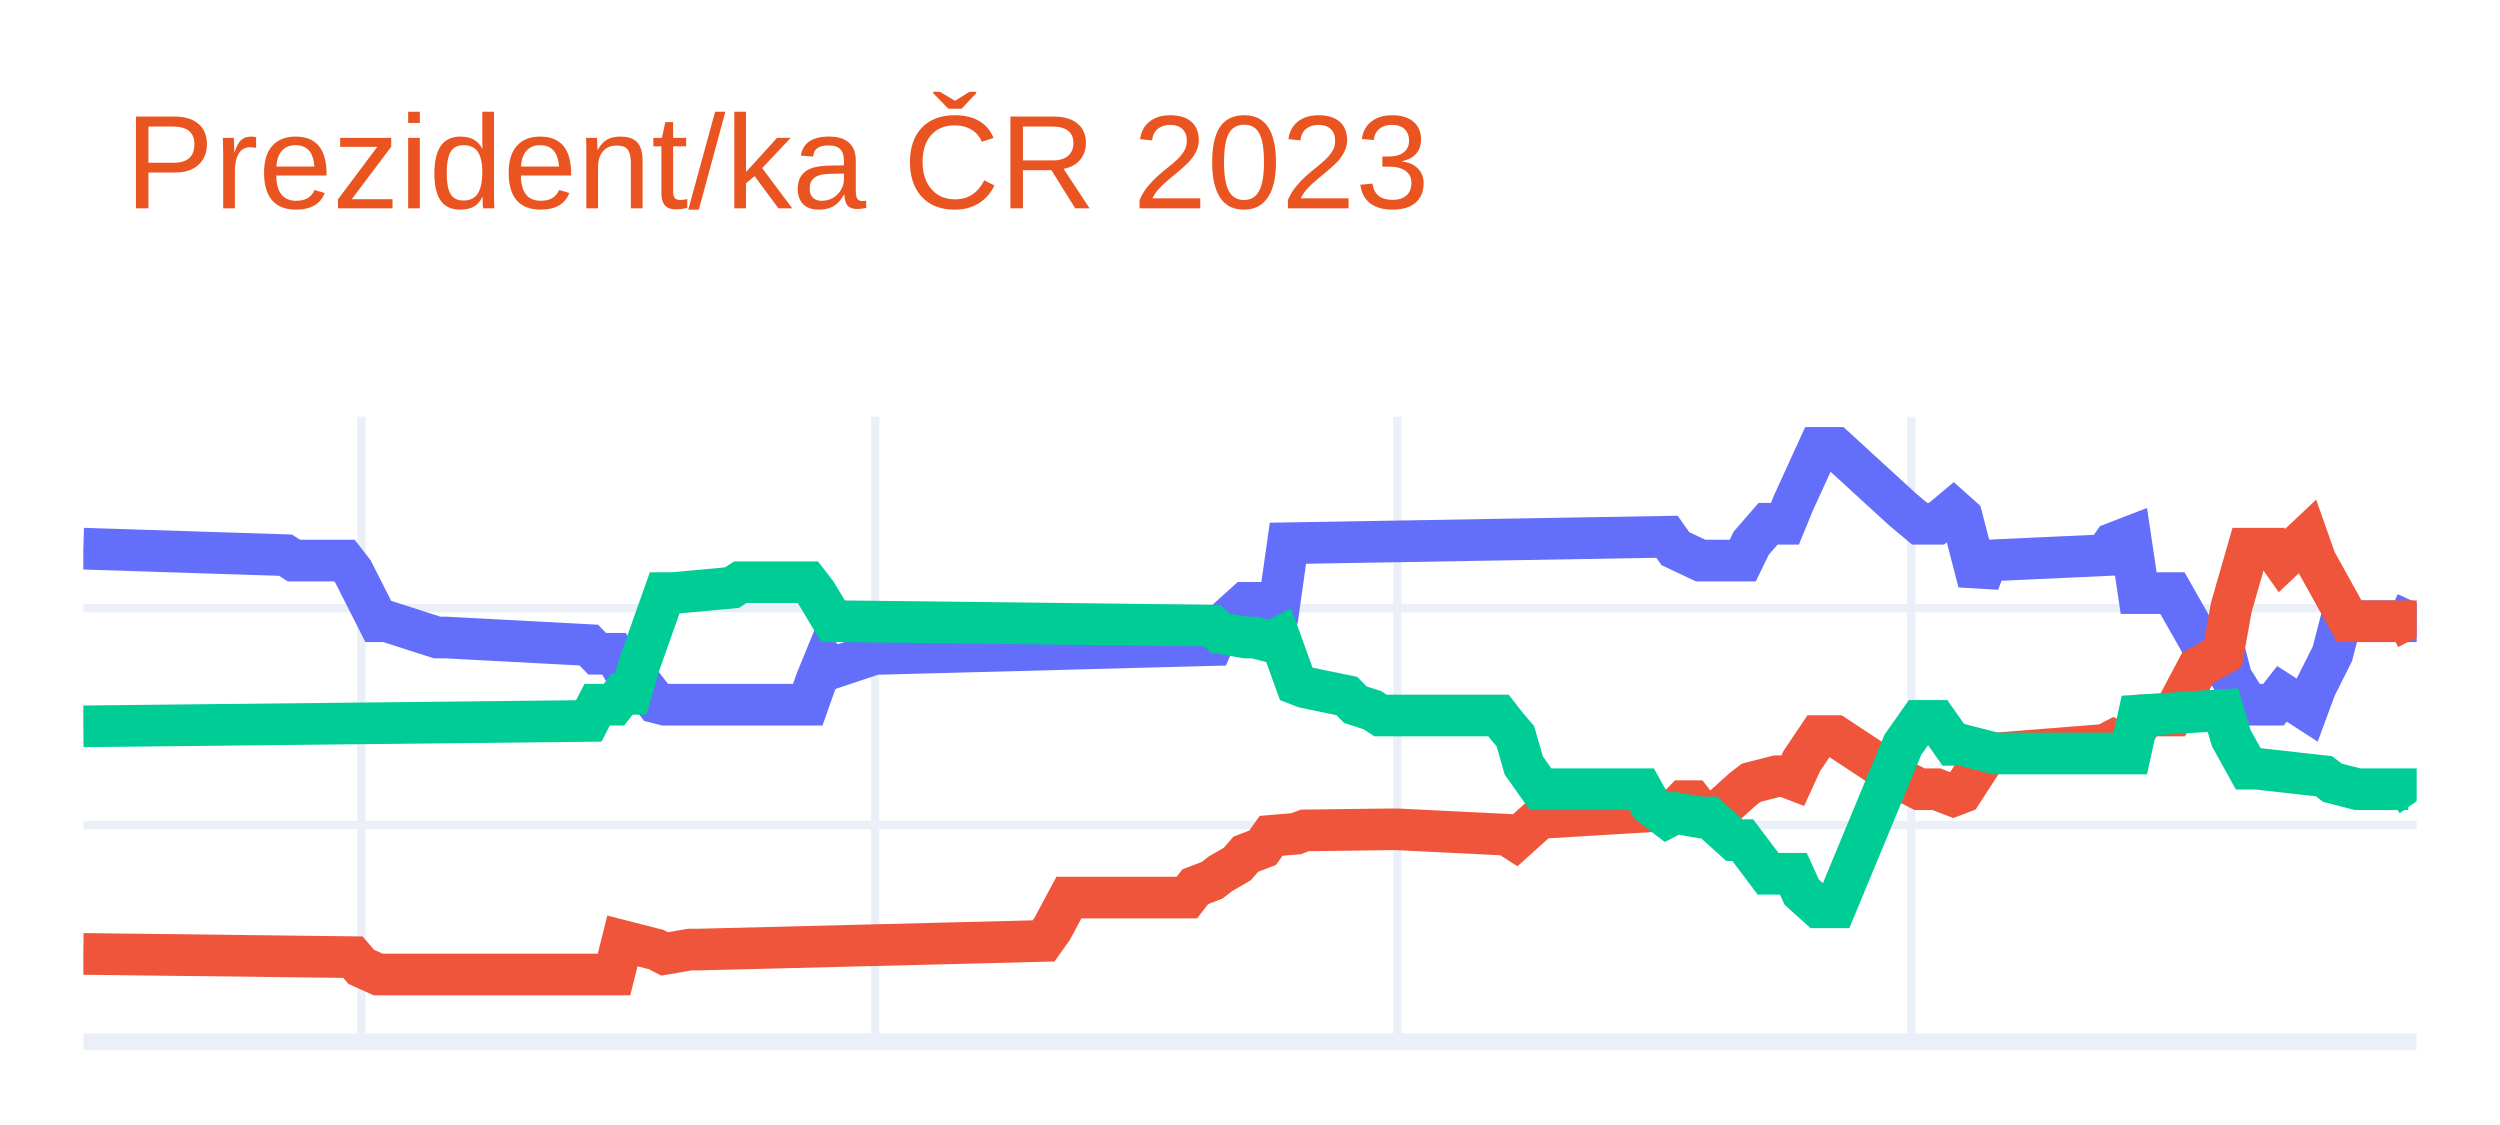
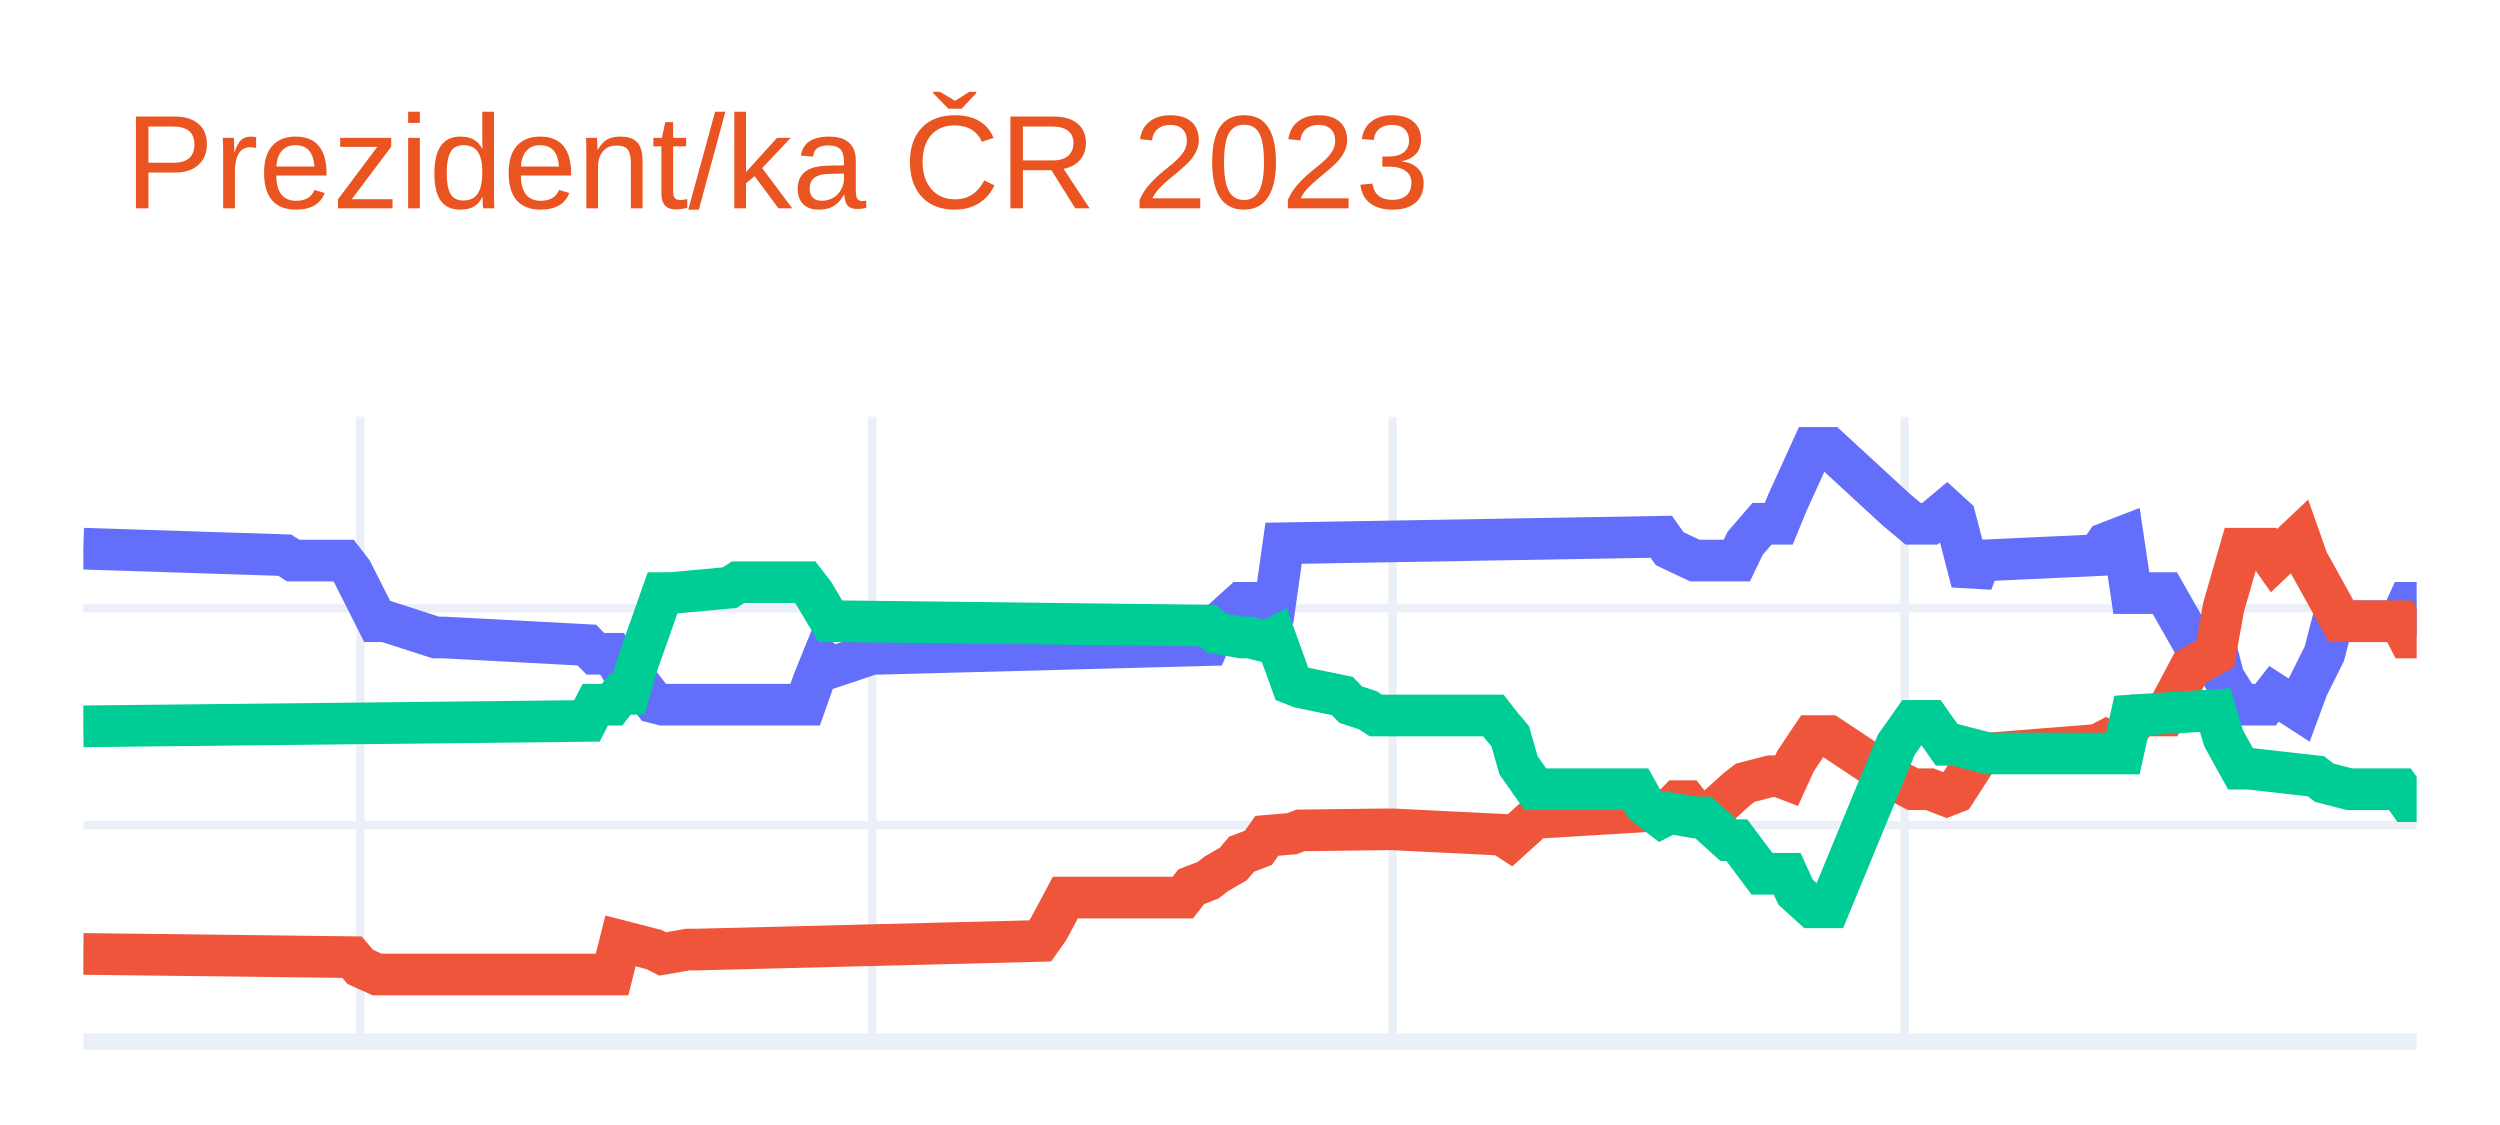
<svg xmlns="http://www.w3.org/2000/svg" class="main-svg" width="300" height="135" style="" viewBox="0 0 300 135">
  <rect x="0" y="0" width="300" height="135" style="fill: rgb(255, 255, 255); fill-opacity: 1;" />
-   <defs id="defs-f603d3">
+   <defs id="defs-e62252">
    <g class="clips">
-       <clipPath id="clipf603d3xyplot" class="plotclip">
+       <clipPath id="clipe62252xyplot" class="plotclip">
        <rect width="280" height="75" />
      </clipPath>
-       <clipPath class="axesclip" id="clipf603d3x">
+       <clipPath class="axesclip" id="clipe62252x">
        <rect x="10" y="0" width="280" height="135" />
      </clipPath>
-       <clipPath class="axesclip" id="clipf603d3y">
+       <clipPath class="axesclip" id="clipe62252y">
        <rect x="0" y="50" width="300" height="75" />
      </clipPath>
-       <clipPath class="axesclip" id="clipf603d3xy">
+       <clipPath class="axesclip" id="clipe62252xy">
        <rect x="10" y="50" width="280" height="75" />
      </clipPath>
    </g>
    <g class="gradients" />
    <g class="patterns" />
  </defs>
  <g class="bglayer" />
  <g class="layer-below">
    <g class="imagelayer" />
    <g class="shapelayer" />
  </g>
  <g class="cartesianlayer">
    <g class="subplot xy">
      <g class="layer-subplot">
        <g class="shapelayer" />
        <g class="imagelayer" />
      </g>
      <g class="minor-gridlayer">
        <g class="x" />
        <g class="y" />
      </g>
      <g class="gridlayer">
        <g class="x">
-           <path class="xgrid crisp" transform="translate(43.36,0)" d="M0,50v75" style="stroke: rgb(235, 240, 248); stroke-opacity: 1; stroke-width: 1px;" />
-           <path class="xgrid crisp" transform="translate(105.02,0)" d="M0,50v75" style="stroke: rgb(235, 240, 248); stroke-opacity: 1; stroke-width: 1px;" />
-           <path class="xgrid crisp" transform="translate(167.69,0)" d="M0,50v75" style="stroke: rgb(235, 240, 248); stroke-opacity: 1; stroke-width: 1px;" />
-           <path class="xgrid crisp" transform="translate(229.35,0)" d="M0,50v75" style="stroke: rgb(235, 240, 248); stroke-opacity: 1; stroke-width: 1px;" />
+           <path class="xgrid crisp" transform="translate(43.24,0)" d="M0,50v75" style="stroke: rgb(235, 240, 248); stroke-opacity: 1; stroke-width: 1px;" />
+           <path class="xgrid crisp" transform="translate(104.68,0)" d="M0,50v75" style="stroke: rgb(235, 240, 248); stroke-opacity: 1; stroke-width: 1px;" />
+           <path class="xgrid crisp" transform="translate(167.12,0)" d="M0,50v75" style="stroke: rgb(235, 240, 248); stroke-opacity: 1; stroke-width: 1px;" />
+           <path class="xgrid crisp" transform="translate(228.56,0)" d="M0,50v75" style="stroke: rgb(235, 240, 248); stroke-opacity: 1; stroke-width: 1px;" />
        </g>
        <g class="y">
          <path class="ygrid crisp" transform="translate(0,99)" d="M10,0h280" style="stroke: rgb(235, 240, 248); stroke-opacity: 1; stroke-width: 1px;" />
          <path class="ygrid crisp" transform="translate(0,72.99)" d="M10,0h280" style="stroke: rgb(235, 240, 248); stroke-opacity: 1; stroke-width: 1px;" />
        </g>
      </g>
      <g class="zerolinelayer">
        <path class="yzl zl crisp" transform="translate(0,125)" d="M10,0h280" style="stroke: rgb(235, 240, 248); stroke-opacity: 1; stroke-width: 2px;" />
      </g>
      <path class="xlines-below" />
      <path class="ylines-below" />
      <g class="overlines-below" />
      <g class="xaxislayer-below" />
      <g class="yaxislayer-below" />
      <g class="overaxes-below" />
-       <g class="plot" transform="translate(10,50)" clip-path="url(#clipf603d3xyplot)">
+       <g class="plot" transform="translate(10,50)" clip-path="url(#clipe62252xyplot)">
        <g class="scatterlayer mlayer">
-           <g class="trace scatter tracebbcb2c" style="stroke-miterlimit: 2; opacity: 1;">
+           <g class="trace scatter tracea13b2e" style="stroke-miterlimit: 2; opacity: 1;">
            <g class="fills" />
            <g class="errorbars" />
            <g class="lines">
-               <path class="js-line" d="M0,15.84L24.26,16.62L25.27,17.27L31.34,17.27L32.35,18.57L35.38,24.55L36.39,24.55L42.45,26.5L43.47,26.5L60.65,27.41L61.66,28.45L63.68,28.45L64.69,30.14L65.7,30.14L66.71,31.7L68.74,34.3L69.75,34.56L86.93,34.56L87.94,31.7L88.95,29.23L89.96,30.14L95.02,28.45L96.03,28.45L135.45,27.41L136.46,25.07L139.49,22.34L140.51,22.34L143.54,22.34L144.55,15.19L190.04,14.41L191.05,15.84L194.08,17.27L195.09,17.27L199.13,17.27L200.14,15.19L202.17,12.85L203.18,12.85L204.19,12.85L205.2,10.38L208.23,3.75L209.24,3.75L210.25,3.75L218.34,11.16L220.36,12.85L222.38,12.85L224.4,11.16L225.42,12.07L227.44,19.87L228.45,17.27L242.6,16.62L243.61,15.19L245.63,14.41L246.64,21.17L250.69,21.17L253.72,26.5L256.75,27.41L257.76,31.31L259.78,34.56L260.79,34.56L262.82,34.56L263.83,33.26L266.86,35.21L267.87,32.48L269.89,28.45L270.9,24.55L278.99,24.55L280,22.34" style="vector-effect: non-scaling-stroke; fill: none; stroke: rgb(99, 110, 250); stroke-opacity: 1; stroke-width: 5px; opacity: 1;" />
+               <path class="js-line" d="M0,15.84L24.17,16.62L25.18,17.27L31.22,17.27L32.23,18.57L35.25,24.55L36.26,24.55L42.3,26.5L43.31,26.5L60.43,27.41L61.44,28.45L63.45,28.45L64.46,30.14L65.47,30.14L66.47,31.7L68.49,34.3L69.5,34.56L86.62,34.56L87.63,31.7L88.63,29.23L89.64,30.14L94.68,28.45L95.68,28.45L134.96,27.41L135.97,25.07L138.99,22.34L140,22.34L143.02,22.34L144.03,15.19L189.35,14.41L190.36,15.84L193.38,17.27L194.39,17.27L198.42,17.27L199.42,15.19L201.44,12.85L202.45,12.85L203.45,12.85L204.46,10.38L207.48,3.75L208.49,3.75L209.5,3.75L217.55,11.16L219.57,12.85L221.58,12.85L223.6,11.16L224.6,12.07L226.62,19.87L227.63,17.27L241.73,16.62L242.73,15.19L244.75,14.41L245.76,21.17L249.78,21.17L252.81,26.5L255.83,27.41L256.83,31.31L258.85,34.56L259.86,34.56L261.87,34.56L262.88,33.26L265.9,35.21L266.91,32.48L268.92,28.45L269.93,24.55L277.99,24.55L278.99,22.34L280,22.34" style="vector-effect: non-scaling-stroke; fill: none; stroke: rgb(99, 110, 250); stroke-opacity: 1; stroke-width: 5px; opacity: 1;" />
            </g>
            <g class="points" />
            <g class="text" />
          </g>
-           <g class="trace scatter trace5e403b" style="stroke-miterlimit: 2; opacity: 1;">
+           <g class="trace scatter tracea1aab2" style="stroke-miterlimit: 2; opacity: 1;">
            <g class="fills" />
            <g class="errorbars" />
            <g class="lines">
-               <path class="js-line" d="M0,64.47L32.35,64.86L33.36,66.03L35.38,66.94L36.39,66.94L63.68,66.94L64.69,62.91L68.74,63.95L69.75,64.47L72.78,63.95L73.79,63.95L115.23,62.91L116.25,61.48L118.27,57.71L119.28,57.71L132.42,57.71L133.43,56.41L135.45,55.63L136.46,54.85L138.48,53.68L139.49,52.51L141.52,51.73L142.53,50.3L145.56,50.04L146.57,49.65L156.68,49.52L157.69,49.52L170.83,50.17L171.84,50.82L174.87,48.09L175.88,48.09L191.05,47.18L192.06,46.14L193.07,46.14L194.08,47.44L196.1,48.09L197.11,46.53L199.13,44.71L200.14,43.93L203.18,43.15L204.19,43.15L205.2,43.54L206.21,41.33L208.23,38.33L209.24,38.33L210.25,38.33L218.34,43.67L220.36,44.71L222.38,44.71L224.4,45.49L225.42,45.1L228.45,40.42L229.46,40.42L242.6,39.38L243.61,38.85L244.62,39.38L245.63,38.33L247.65,35.86L248.66,35.86L250.69,35.86L253.72,30.14L256.75,28.45L257.76,22.86L259.78,15.84L260.79,15.84L262.82,15.84L263.83,17.27L266.86,14.41L267.87,17.27L271.91,24.55L272.92,24.55L278.99,24.55L280,26.5" style="vector-effect: non-scaling-stroke; fill: none; stroke: rgb(239, 85, 59); stroke-opacity: 1; stroke-width: 5px; opacity: 1;" />
+               <path class="js-line" d="M0,64.47L32.23,64.86L33.24,66.03L35.25,66.94L36.26,66.94L63.45,66.94L64.46,62.91L68.49,63.95L69.5,64.47L72.52,63.95L73.53,63.95L114.82,62.91L115.83,61.48L117.84,57.71L118.85,57.71L131.94,57.71L132.95,56.41L134.96,55.63L135.97,54.85L137.99,53.68L138.99,52.51L141.01,51.73L142.01,50.3L145.04,50.04L146.04,49.65L156.12,49.52L157.12,49.52L170.22,50.17L171.22,50.82L174.24,48.09L175.25,48.09L190.36,47.18L191.37,46.14L192.37,46.14L193.38,47.44L195.4,48.09L196.4,46.53L198.42,44.71L199.42,43.93L202.45,43.15L203.45,43.15L204.46,43.54L205.47,41.33L207.48,38.33L208.49,38.33L209.5,38.33L217.55,43.67L219.57,44.71L221.58,44.71L223.6,45.49L224.6,45.1L227.63,40.42L228.63,40.42L241.73,39.38L242.73,38.85L243.74,39.38L244.75,38.33L246.76,35.86L247.77,35.86L249.78,35.86L252.81,30.14L255.83,28.45L256.83,22.86L258.85,15.84L259.86,15.84L261.87,15.84L262.88,17.27L265.9,14.41L266.91,17.27L270.94,24.55L271.94,24.55L277.99,24.55L278.99,26.5L280,26.5" style="vector-effect: non-scaling-stroke; fill: none; stroke: rgb(239, 85, 59); stroke-opacity: 1; stroke-width: 5px; opacity: 1;" />
            </g>
            <g class="points" />
            <g class="text" />
          </g>
-           <g class="trace scatter trace1a2d99" style="stroke-miterlimit: 2; opacity: 1;">
+           <g class="trace scatter tracef0b6e3" style="stroke-miterlimit: 2; opacity: 1;">
            <g class="fills" />
            <g class="errorbars" />
            <g class="lines">
-               <path class="js-line" d="M0,37.16L60.65,36.51L61.66,34.56L63.68,34.56L64.69,33.26L65.7,33.26L66.71,29.75L69.75,21.17L70.76,21.17L77.83,20.52L78.84,19.87L86.93,19.87L87.94,21.17L89.96,24.55L90.97,24.55L135.45,25.07L136.46,25.98L139.49,26.5L140.51,26.5L142.53,27.02L143.54,26.5L145.56,32.09L146.57,32.48L151.62,33.52L152.64,34.56L154.66,35.21L155.67,35.86L169.82,35.86L170.83,37.16L171.84,38.33L172.85,41.85L174.87,44.71L175.88,44.71L187,44.71L188.01,46.53L190.04,48.09L191.05,47.57L194.08,48.09L195.09,48.09L198.12,50.82L199.13,50.82L202.17,54.85L203.18,54.85L205.2,54.85L206.21,57.06L208.23,58.88L209.24,58.88L210.25,58.88L218.34,39.38L220.36,36.51L222.38,36.51L224.4,39.38L225.42,39.38L229.46,40.42L230.47,40.42L245.63,40.42L246.64,35.86L256.75,35.21L257.76,38.59L259.78,42.24L260.79,42.24L268.88,43.15L269.89,43.93L272.92,44.71L273.94,44.71L278.99,44.71L280,46.14" style="vector-effect: non-scaling-stroke; fill: none; stroke: rgb(0, 204, 150); stroke-opacity: 1; stroke-width: 5px; opacity: 1;" />
+               <path class="js-line" d="M0,37.16L60.43,36.51L61.44,34.56L63.45,34.56L64.46,33.26L65.47,33.26L66.47,29.75L69.5,21.17L70.5,21.17L77.55,20.52L78.56,19.87L86.62,19.87L87.63,21.17L89.64,24.55L90.65,24.55L134.96,25.07L135.97,25.98L138.99,26.5L140,26.5L142.01,27.02L143.02,26.5L145.04,32.09L146.04,32.48L151.08,33.52L152.09,34.56L154.1,35.21L155.11,35.86L169.21,35.86L170.22,37.16L171.22,38.33L172.23,41.85L174.24,44.71L175.25,44.71L186.33,44.71L187.34,46.53L189.35,48.09L190.36,47.57L193.38,48.09L194.39,48.09L197.41,50.82L198.42,50.82L201.44,54.85L202.45,54.85L204.46,54.85L205.47,57.06L207.48,58.88L208.49,58.88L209.5,58.88L217.55,39.38L219.57,36.51L221.58,36.51L223.6,39.38L224.6,39.38L228.63,40.42L229.64,40.42L244.75,40.42L245.76,35.86L255.83,35.21L256.83,38.59L258.85,42.24L259.86,42.24L267.91,43.15L268.92,43.93L271.94,44.71L272.95,44.71L277.99,44.71L278.99,46.14L280,46.14" style="vector-effect: non-scaling-stroke; fill: none; stroke: rgb(0, 204, 150); stroke-opacity: 1; stroke-width: 5px; opacity: 1;" />
            </g>
            <g class="points" />
            <g class="text" />
          </g>
        </g>
      </g>
      <g class="overplot" />
      <path class="xlines-above crisp" d="M0,0" style="fill: none;" />
      <path class="ylines-above crisp" d="M0,0" style="fill: none;" />
      <g class="overlines-above" />
      <g class="xaxislayer-above" />
      <g class="yaxislayer-above" />
      <g class="overaxes-above" />
    </g>
  </g>
  <g class="polarlayer" />
  <g class="smithlayer" />
  <g class="ternarylayer" />
  <g class="geolayer" />
  <g class="funnelarealayer" />
  <g class="pielayer" />
  <g class="iciclelayer" />
  <g class="treemaplayer" />
  <g class="sunburstlayer" />
  <g class="glimages" />
-   <defs id="topdefs-f603d3">
+   <defs id="topdefs-e62252">
    <g class="clips" />
  </defs>
  <g class="layer-above">
    <g class="imagelayer" />
    <g class="shapelayer" />
  </g>
  <g class="infolayer">
    <g class="g-gtitle">
      <text class="gtitle" x="15" y="25" text-anchor="start" dy="0em" style="font-family: Ubuntu, verdana, arial, sans-serif; font-size: 16px; fill: rgb(233, 84, 32); opacity: 1; font-weight: normal; white-space: pre;">Prezident/ka ČR 2023</text>
    </g>
    <g class="g-xtitle" />
    <g class="g-ytitle" />
  </g>
</svg>
